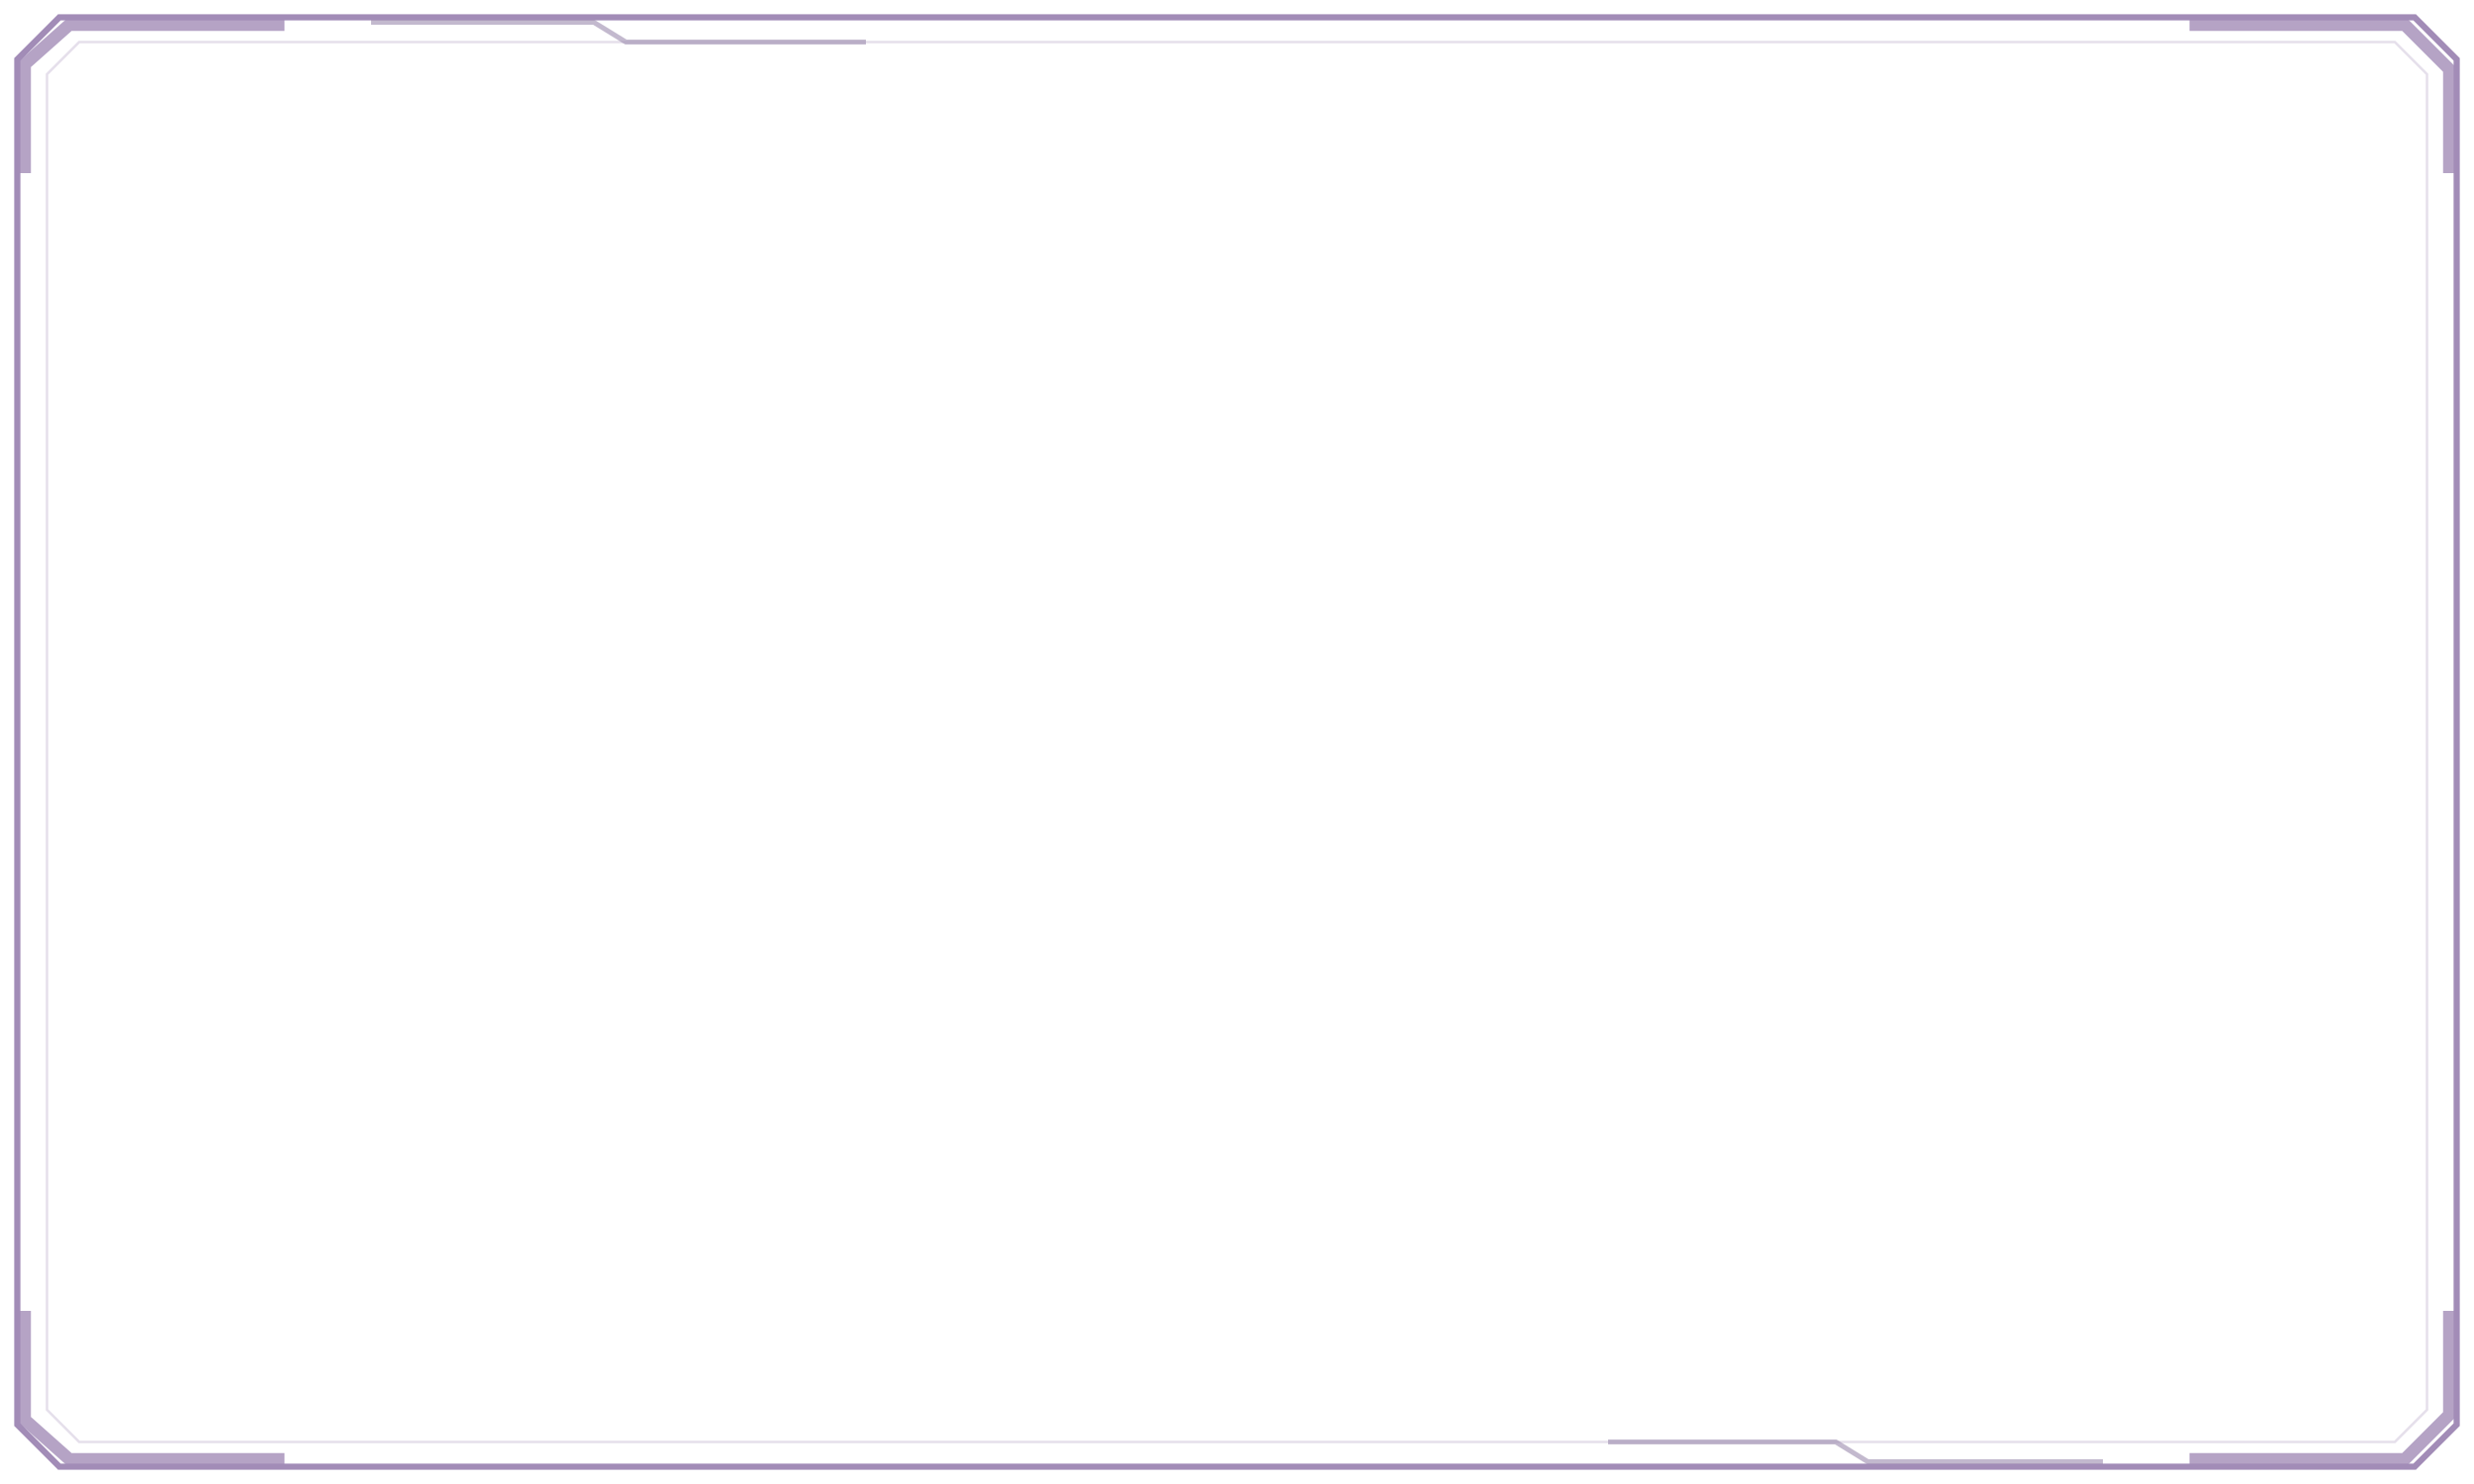
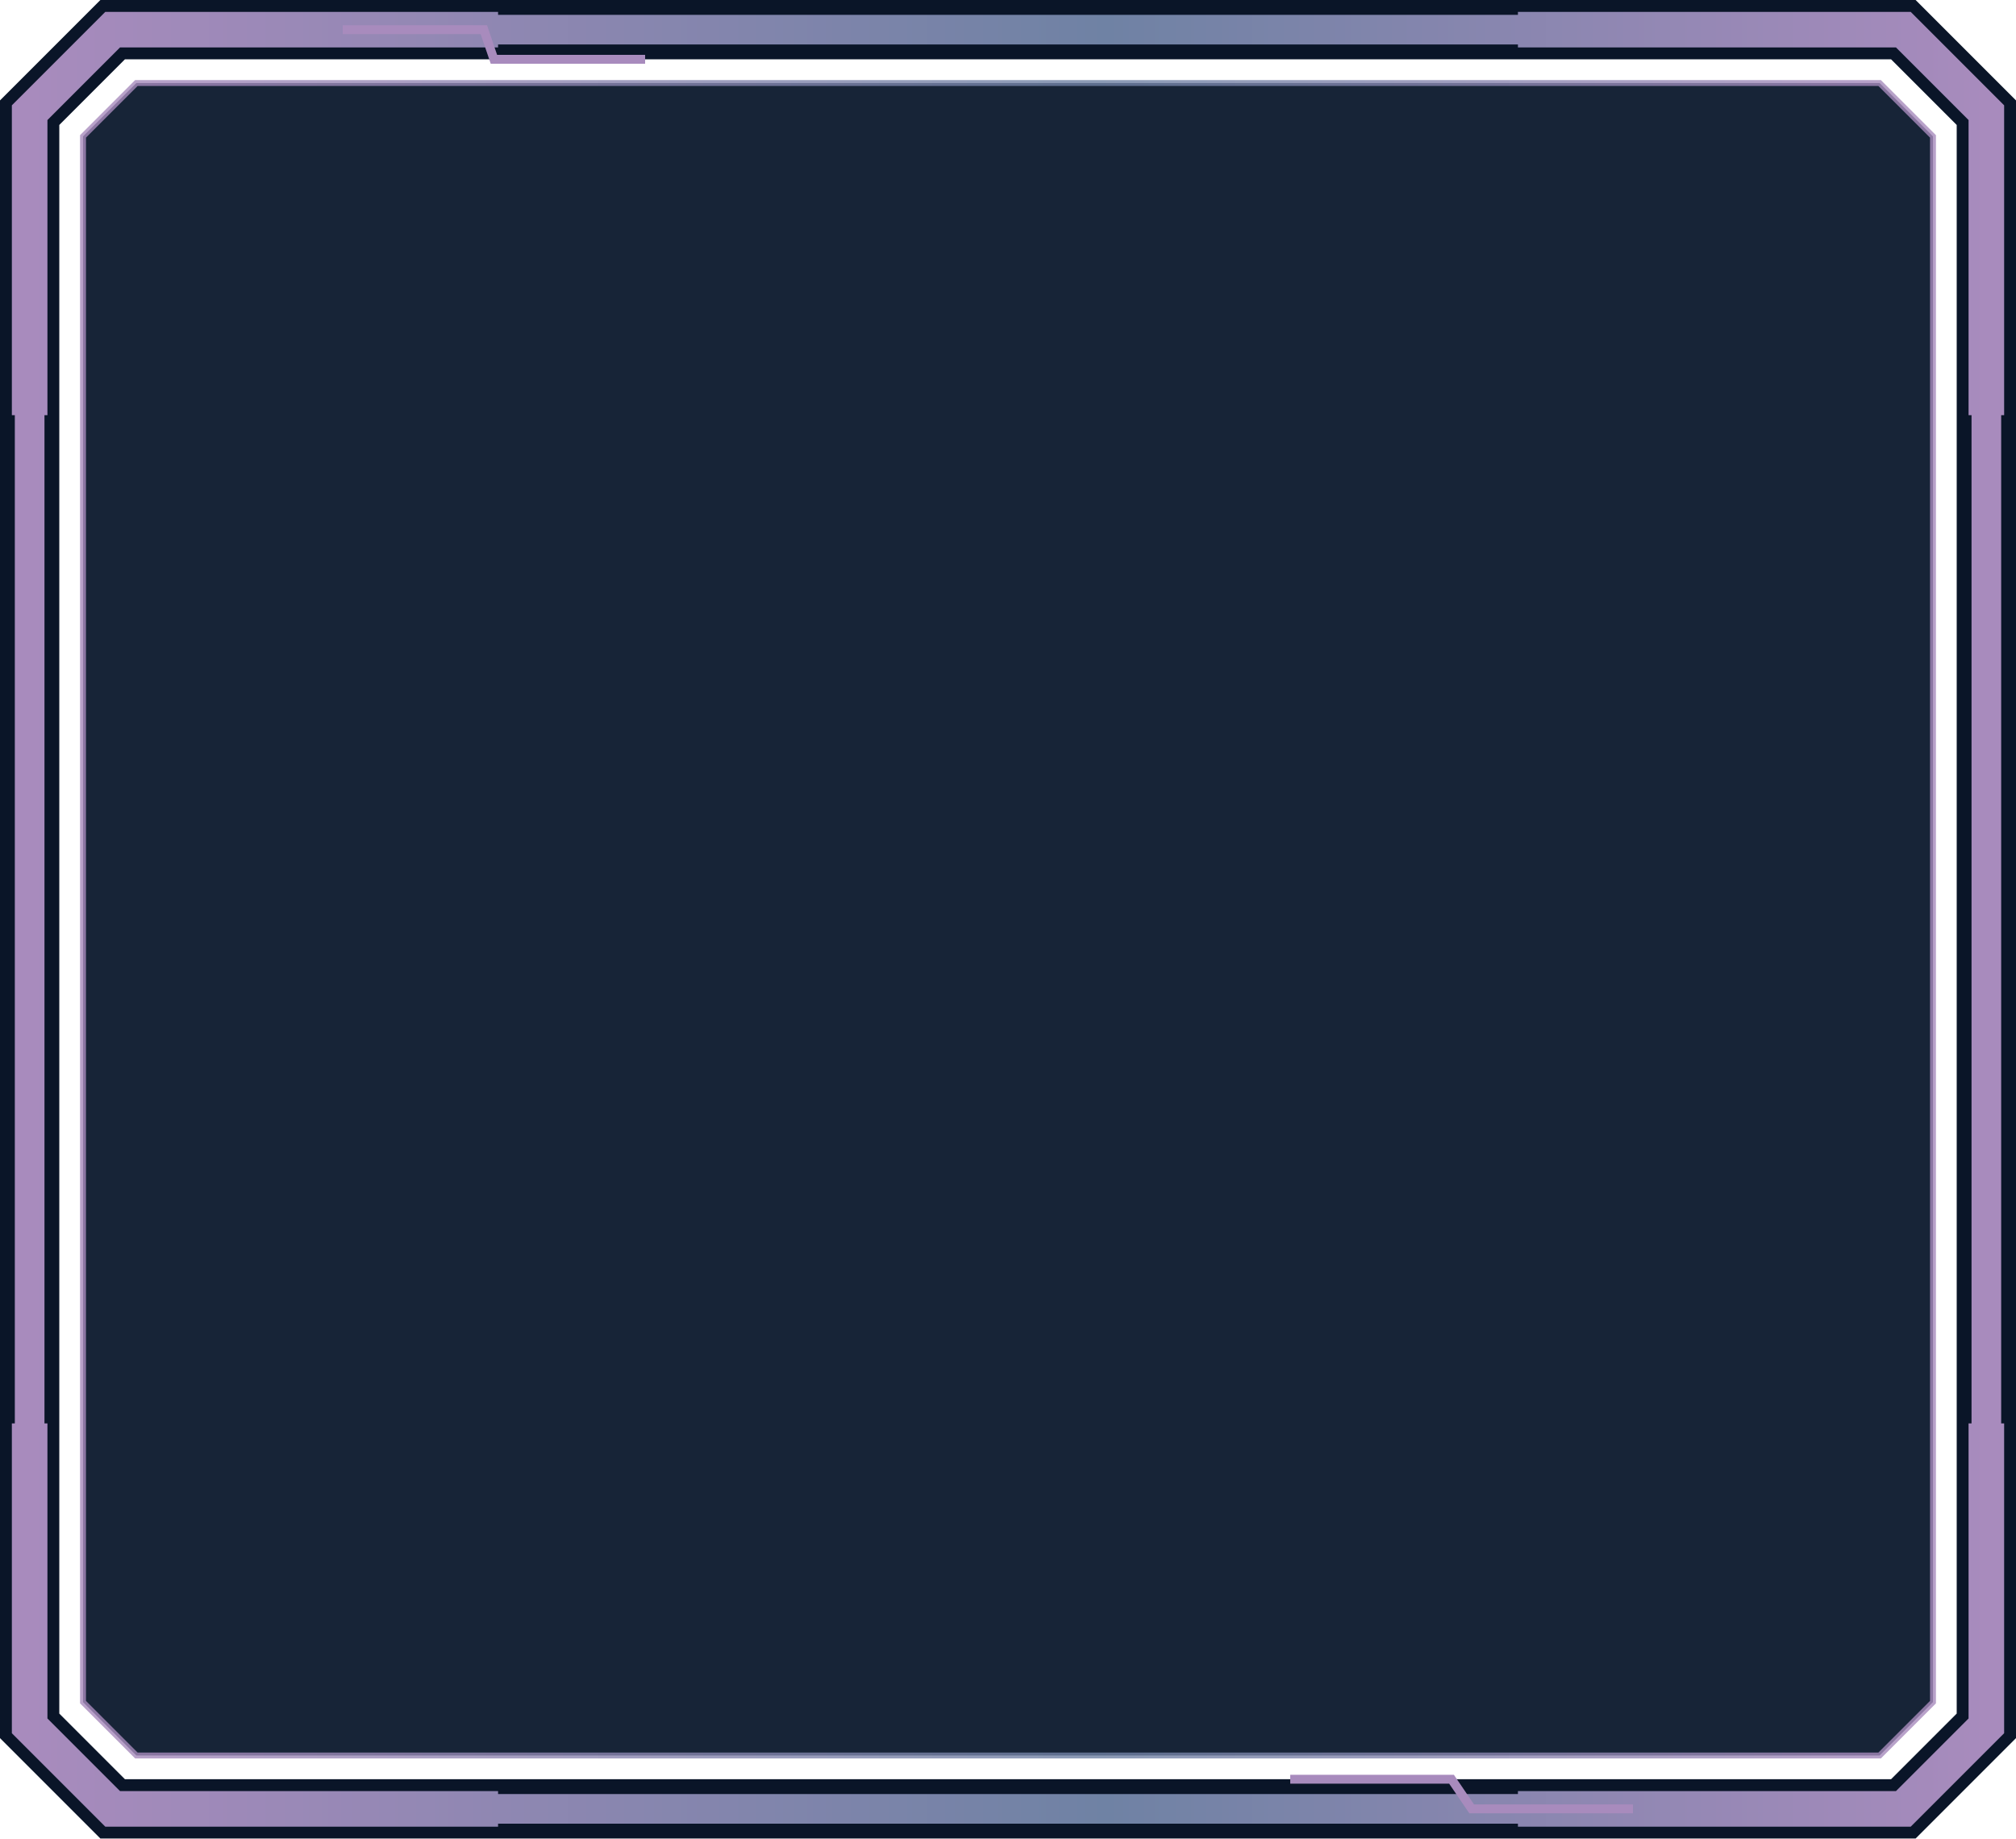
- <svg xmlns="http://www.w3.org/2000/svg" viewBox="0 0 1000 600" preserveAspectRatio="none">
-   <path d="M24 7 H976 L993 24 V576 L976 593 H24 L7 576 V24 Z" fill="none" stroke="#a28cb7" stroke-width="2.5" />
-   <path d="M32 17 H968 L981 30 V570 L968 583 H32 L19 570 V30 Z" fill="none" stroke="#a28cb7" stroke-opacity=".28" stroke-width="1" />
-   <path d="M10 70 V26 L28 10 H115 M885 10 H972 L990 28 V70 M10 530 V574 L28 590 H115 M885 590 H972 L990 572 V530" fill="none" stroke="#a28cb7" stroke-width="5" opacity=".8" />
-   <path d="M150 9 H240 L253 17 H350 M650 583 H742 L755 591 H850" fill="none" stroke="#9b8bad" stroke-width="2" opacity=".6" />
+ <svg xmlns="http://www.w3.org/2000/svg" viewBox="0 0 340 310" preserveAspectRatio="none">
+   <defs>
+     <linearGradient id="edge" x1="0" y1="0" x2="1" y2="0">
+       <stop stop-color="#a88bbd" />
+       <stop offset=".55" stop-color="#6f82a4" />
+       <stop offset="1" stop-color="#a88bbd" />
+     </linearGradient>
+   </defs>
+   <path d="M23 14 H317 L326 23 V287 L317 296 H23 L14 287 V23 Z" fill="#09172b" fill-opacity=".94" class="panel-interior" />
+   <path d="M19 5 H321 L335 19 V291 L321 305 H19 L5 291 V19 Z" fill="none" stroke="#0a1528" stroke-width="10" />
+   <path d="M19 5 H321 L335 19 V291 L321 305 H19 L5 291 V19 Z" fill="none" stroke="url(#edge)" stroke-width="5" />
+   <path d="M23 14 H317 L326 23 V287 L317 296 H23 L14 287 V23 Z" fill="none" stroke="url(#edge)" opacity=".8" stroke-width="1" />
+   <path d="M5 70 V19 L19 5 H84 M256 5 H321 L335 19 V70 M5 240 V291 L19 305 H84 M256 305 H321 L335 291 V240" fill="none" stroke="url(#edge)" stroke-width="6" />
+   <path d="M57.8 5 H81.6 L83.3 10 H108.8 M217.6 300 H244.8 L248.2 305 H275.4" fill="none" stroke="#a88bbd" stroke-width="1.5" />
</svg>
